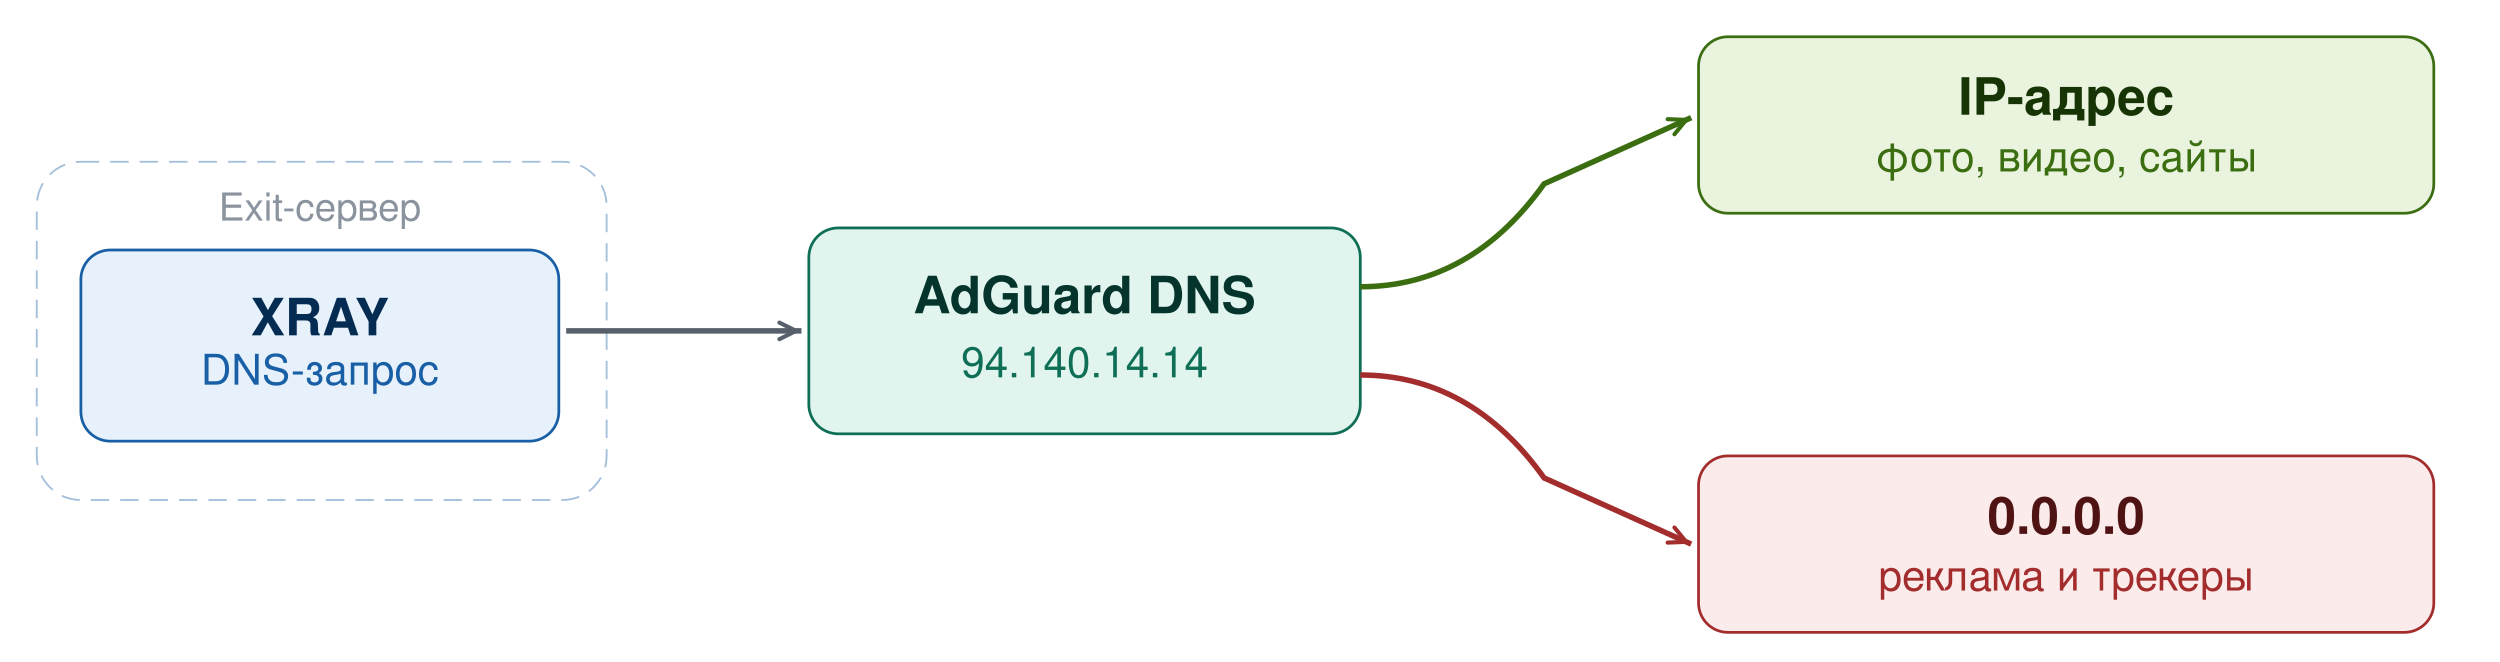
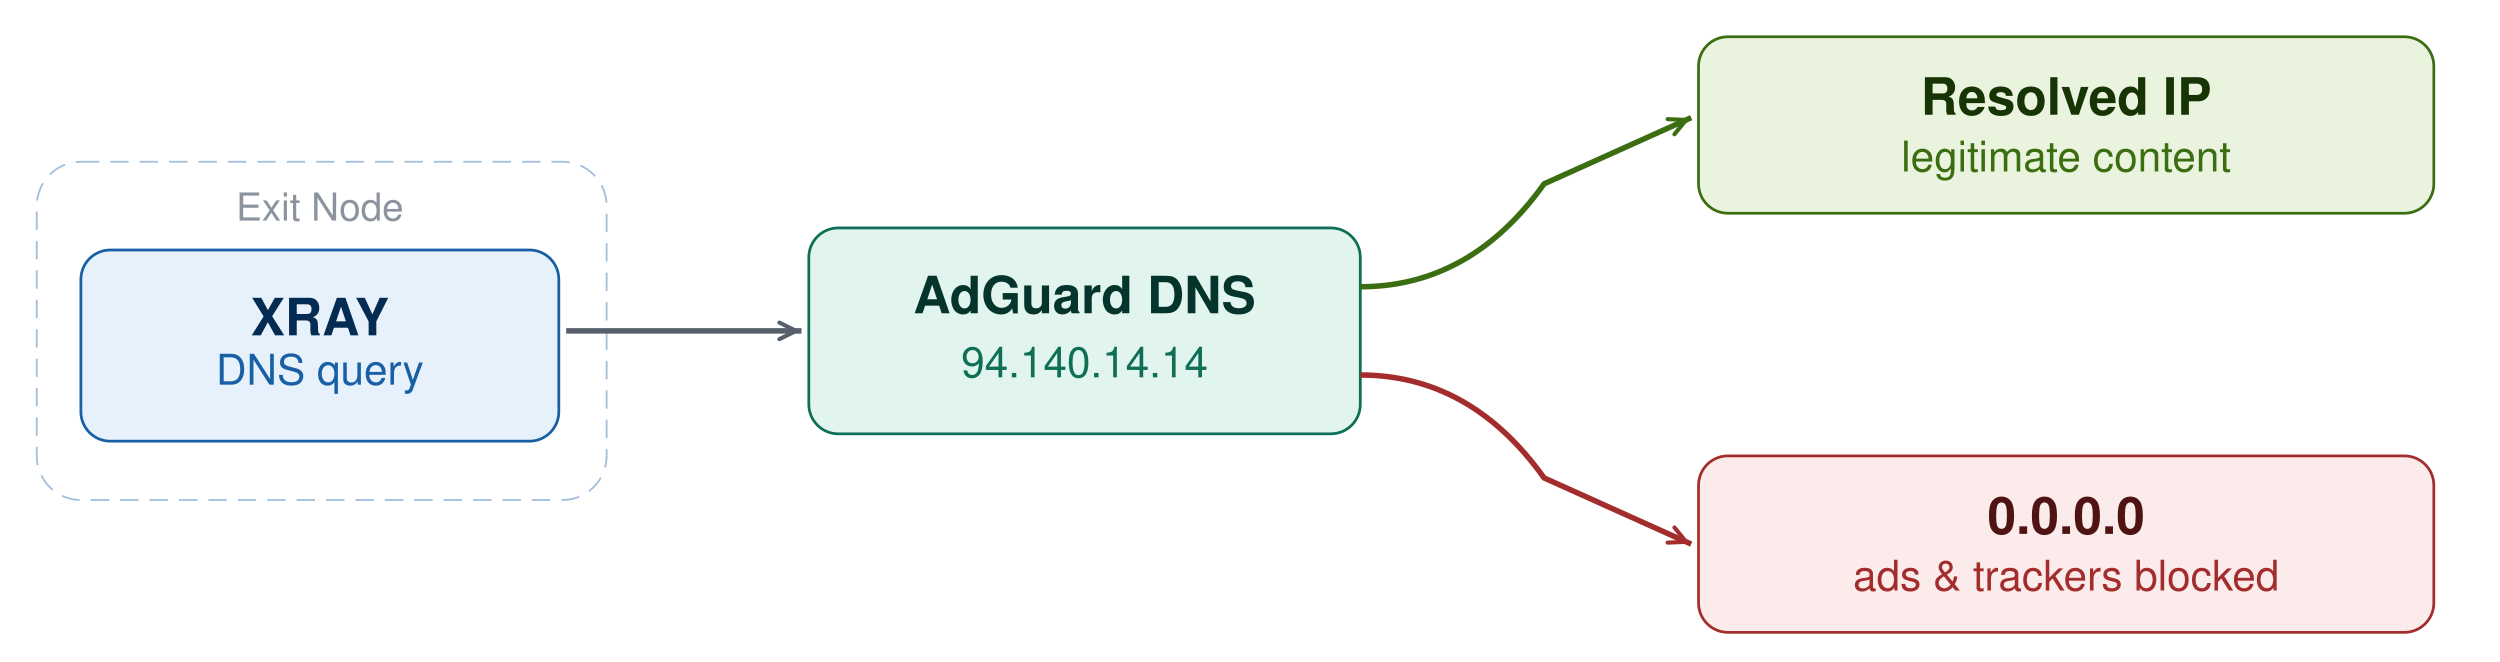
<svg xmlns="http://www.w3.org/2000/svg" width="100%" viewBox="0 0 680 180">
  <style>
text{font-family:-apple-system,BlinkMacSystemFont,"Segoe UI",Helvetica,Arial,sans-serif}
.h{font-size:14px;font-weight:600}
.s{font-size:11.5px}
.lb{font-size:10.5px}

.ex rect{fill:#E6F1FB;stroke:#185FA5;stroke-width:.75}
.ex .h{fill:#042C53} .ex .s{fill:#185FA5}
.ag rect{fill:#E1F5EE;stroke:#0F6E56;stroke-width:.75}
.ag .h{fill:#04342C} .ag .s{fill:#0F6E56}
.ok rect{fill:#EAF3DE;stroke:#3B6D11;stroke-width:.75}
.ok .h{fill:#173404} .ok .s{fill:#3B6D11}
.bl rect{fill:#FCEBEB;stroke:#A32D2D;stroke-width:.75}
.bl .h{fill:#501313} .bl .s{fill:#A32D2D}

.arr{stroke:#57606a;stroke-width:1.5;fill:none}
.arr-ok{stroke:#3B6D11;stroke-width:1.5;fill:none}
.arr-bl{stroke:#A32D2D;stroke-width:1.5;fill:none}
.lb{fill:#57606a}
.nt{fill:#8b949e;font-size:10.5px}
.dz{fill:none;stroke:#185FA5;stroke-width:.5;stroke-dasharray:5 3;opacity:.4}

@media(prefers-color-scheme:dark){
.ex rect{fill:#0C447C;stroke:#85B7EB} .ex .h{fill:#E6F1FB} .ex .s{fill:#B5D4F4}
.ag rect{fill:#085041;stroke:#5DCAA5} .ag .h{fill:#E1F5EE} .ag .s{fill:#9FE1CB}
.ok rect{fill:#27500A;stroke:#97C459} .ok .h{fill:#EAF3DE} .ok .s{fill:#C0DD97}
.bl rect{fill:#791F1F;stroke:#F09595} .bl .h{fill:#FCEBEB} .bl .s{fill:#F7C1C1}
.arr{stroke:#8b949e} .arr-ok{stroke:#97C459} .arr-bl{stroke:#F09595}
.lb{fill:#8b949e} .nt{fill:#656d76} .dz{stroke:#85B7EB}
}
</style>
  <defs>
    <marker id="a" viewBox="0 0 10 10" refX="9" refY="5" markerWidth="5" markerHeight="5" orient="auto">
      <path d="M1 2L7 5L1 8" fill="none" stroke-width="1.5" stroke-linecap="round" stroke-linejoin="round" class="arr" />
    </marker>
    <marker id="ag" viewBox="0 0 10 10" refX="9" refY="5" markerWidth="5" markerHeight="5" orient="auto">
      <path d="M1 2L7 5L1 8" fill="none" stroke-width="1.5" stroke-linecap="round" stroke-linejoin="round" class="arr-ok" />
    </marker>
    <marker id="ab" viewBox="0 0 10 10" refX="9" refY="5" markerWidth="5" markerHeight="5" orient="auto">
      <path d="M1 2L7 5L1 8" fill="none" stroke-width="1.5" stroke-linecap="round" stroke-linejoin="round" class="arr-bl" />
    </marker>
  </defs>
  <rect class="dz" x="10" y="44" width="155" height="92" rx="12" />
-   <text class="nt" x="87" y="60" text-anchor="middle">Exit-сервер</text>
+   <text class="nt" x="87" y="60" text-anchor="middle">Exit Node</text>
  <g class="ex">
    <rect x="22" y="68" width="130" height="52" rx="8" />
    <text class="h" x="87" y="88" text-anchor="middle" dominant-baseline="central">XRAY</text>
-     <text class="s" x="87" y="102" text-anchor="middle" dominant-baseline="central">DNS-запрос</text>
+     <text class="s" x="87" y="102" text-anchor="middle" dominant-baseline="central">DNS query</text>
  </g>
  <line x1="154" y1="90" x2="218" y2="90" class="arr" marker-end="url(#a)" />
  <g class="ag">
    <rect x="220" y="62" width="150" height="56" rx="8" />
    <text class="h" x="295" y="82" text-anchor="middle" dominant-baseline="central">AdGuard DNS</text>
    <text class="s" x="295" y="100" text-anchor="middle" dominant-baseline="central">94.140.14.14</text>
  </g>
  <path d="M370 78 Q400 78 420 50 L460 32" class="arr-ok" marker-end="url(#ag)" />
  <g class="ok">
    <rect x="462" y="10" width="200" height="48" rx="8" />
-     <text class="h" x="562" y="28" text-anchor="middle" dominant-baseline="central">IP-адрес</text>
-     <text class="s" x="562" y="44" text-anchor="middle" dominant-baseline="central">фото, видео, сайты</text>
+     <text class="h" x="562" y="28" text-anchor="middle" dominant-baseline="central">Resolved IP</text>
+     <text class="s" x="562" y="44" text-anchor="middle" dominant-baseline="central">legitimate content</text>
  </g>
  <path d="M370 102 Q400 102 420 130 L460 148" class="arr-bl" marker-end="url(#ab)" />
  <g class="bl">
    <rect x="462" y="124" width="200" height="48" rx="8" />
    <text class="h" x="562" y="142" text-anchor="middle" dominant-baseline="central">0.0.0.0</text>
-     <text class="s" x="562" y="158" text-anchor="middle" dominant-baseline="central">реклама и трекеры</text>
+     <text class="s" x="562" y="158" text-anchor="middle" dominant-baseline="central">ads &amp; trackers blocked</text>
  </g>
</svg>
